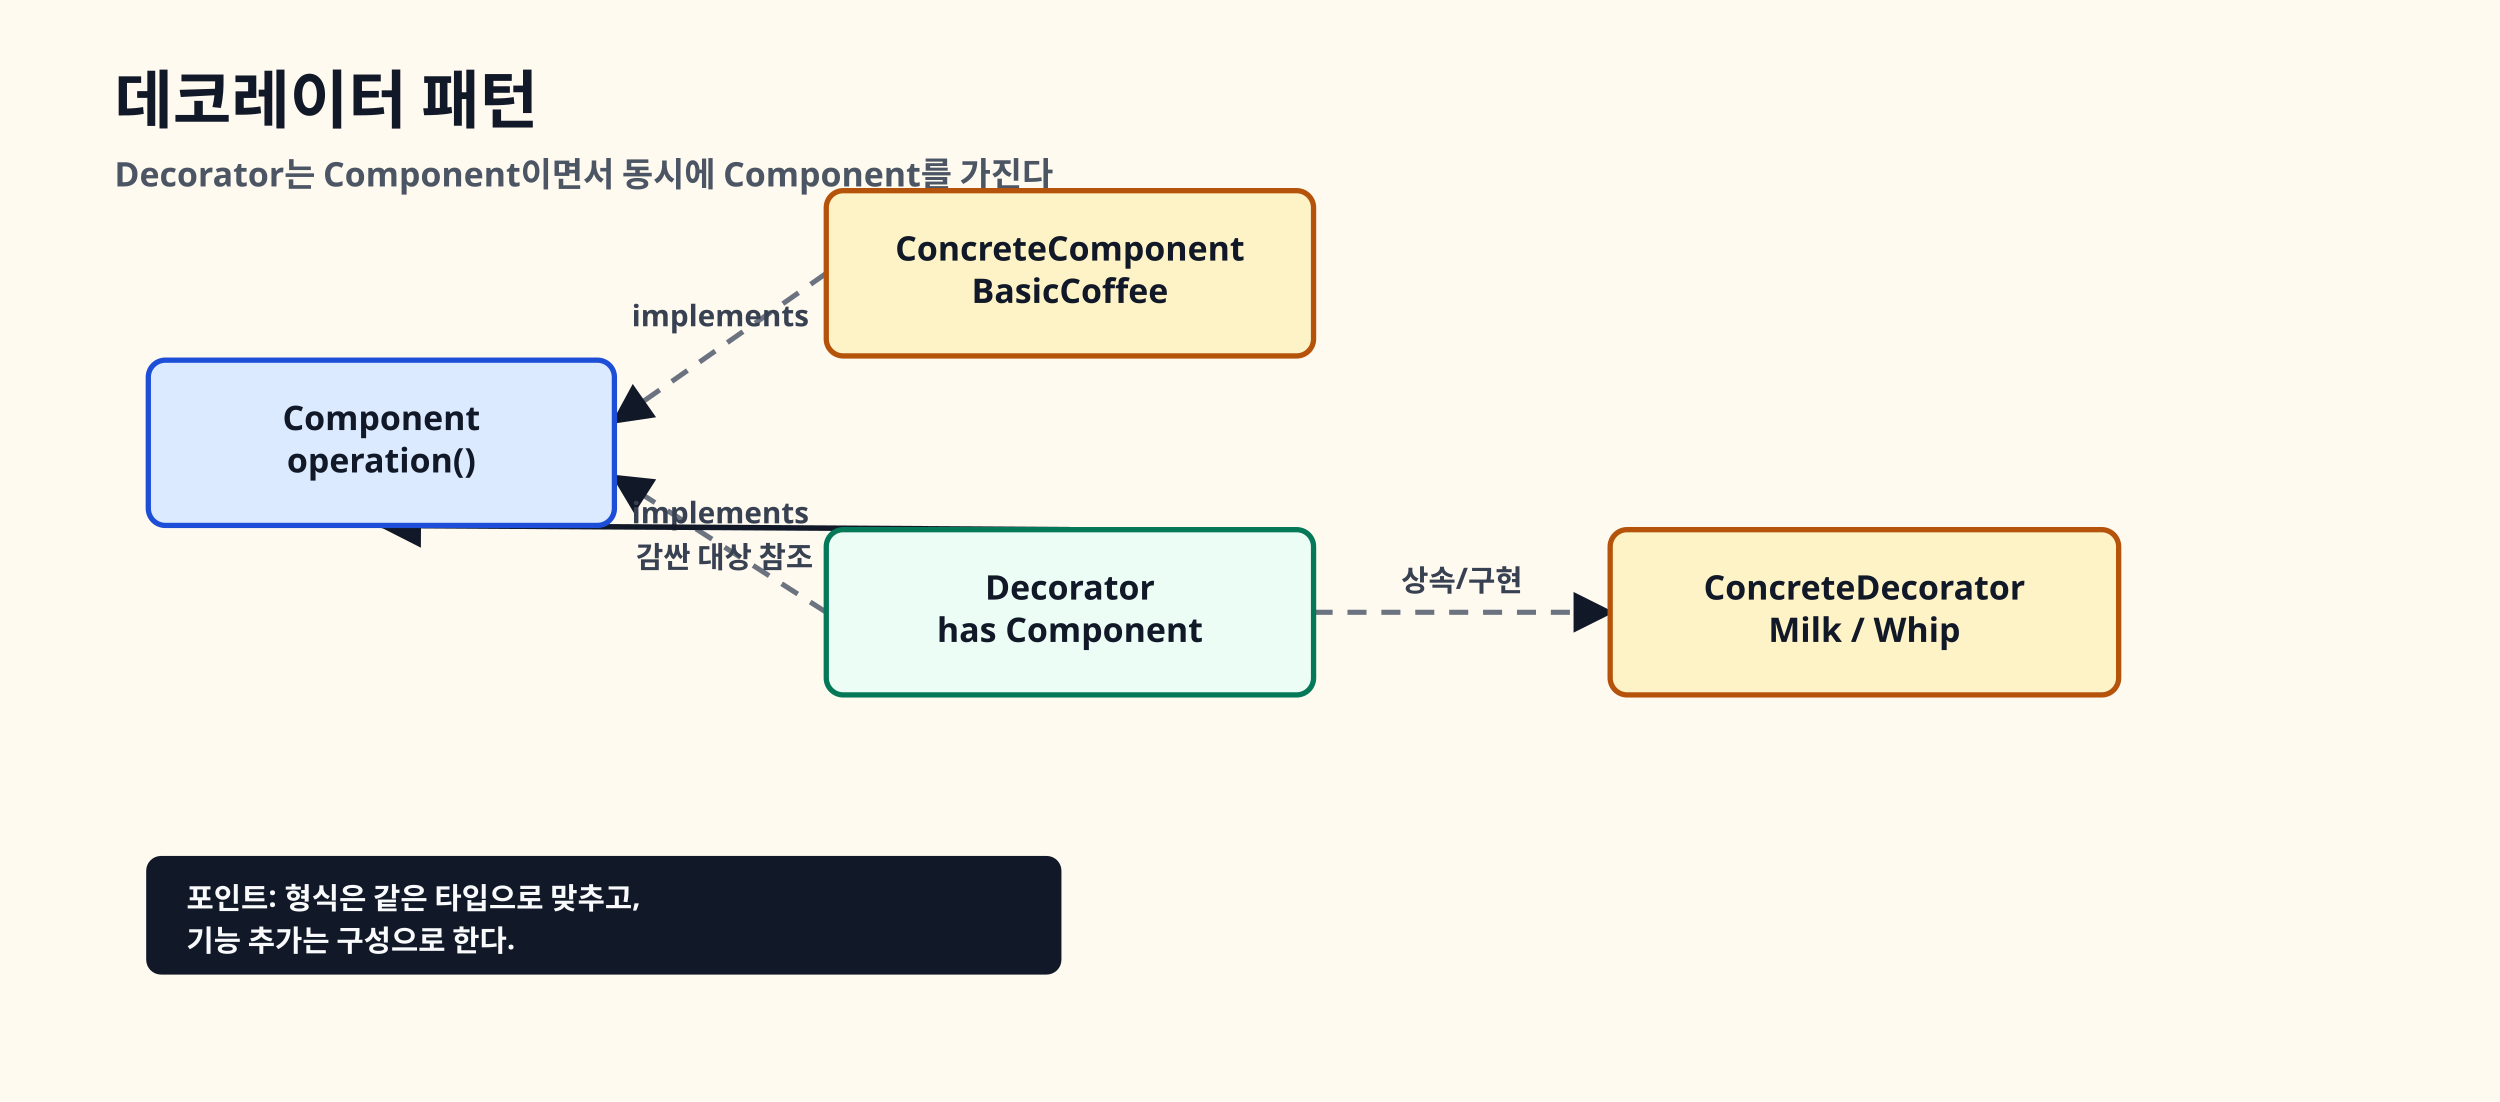
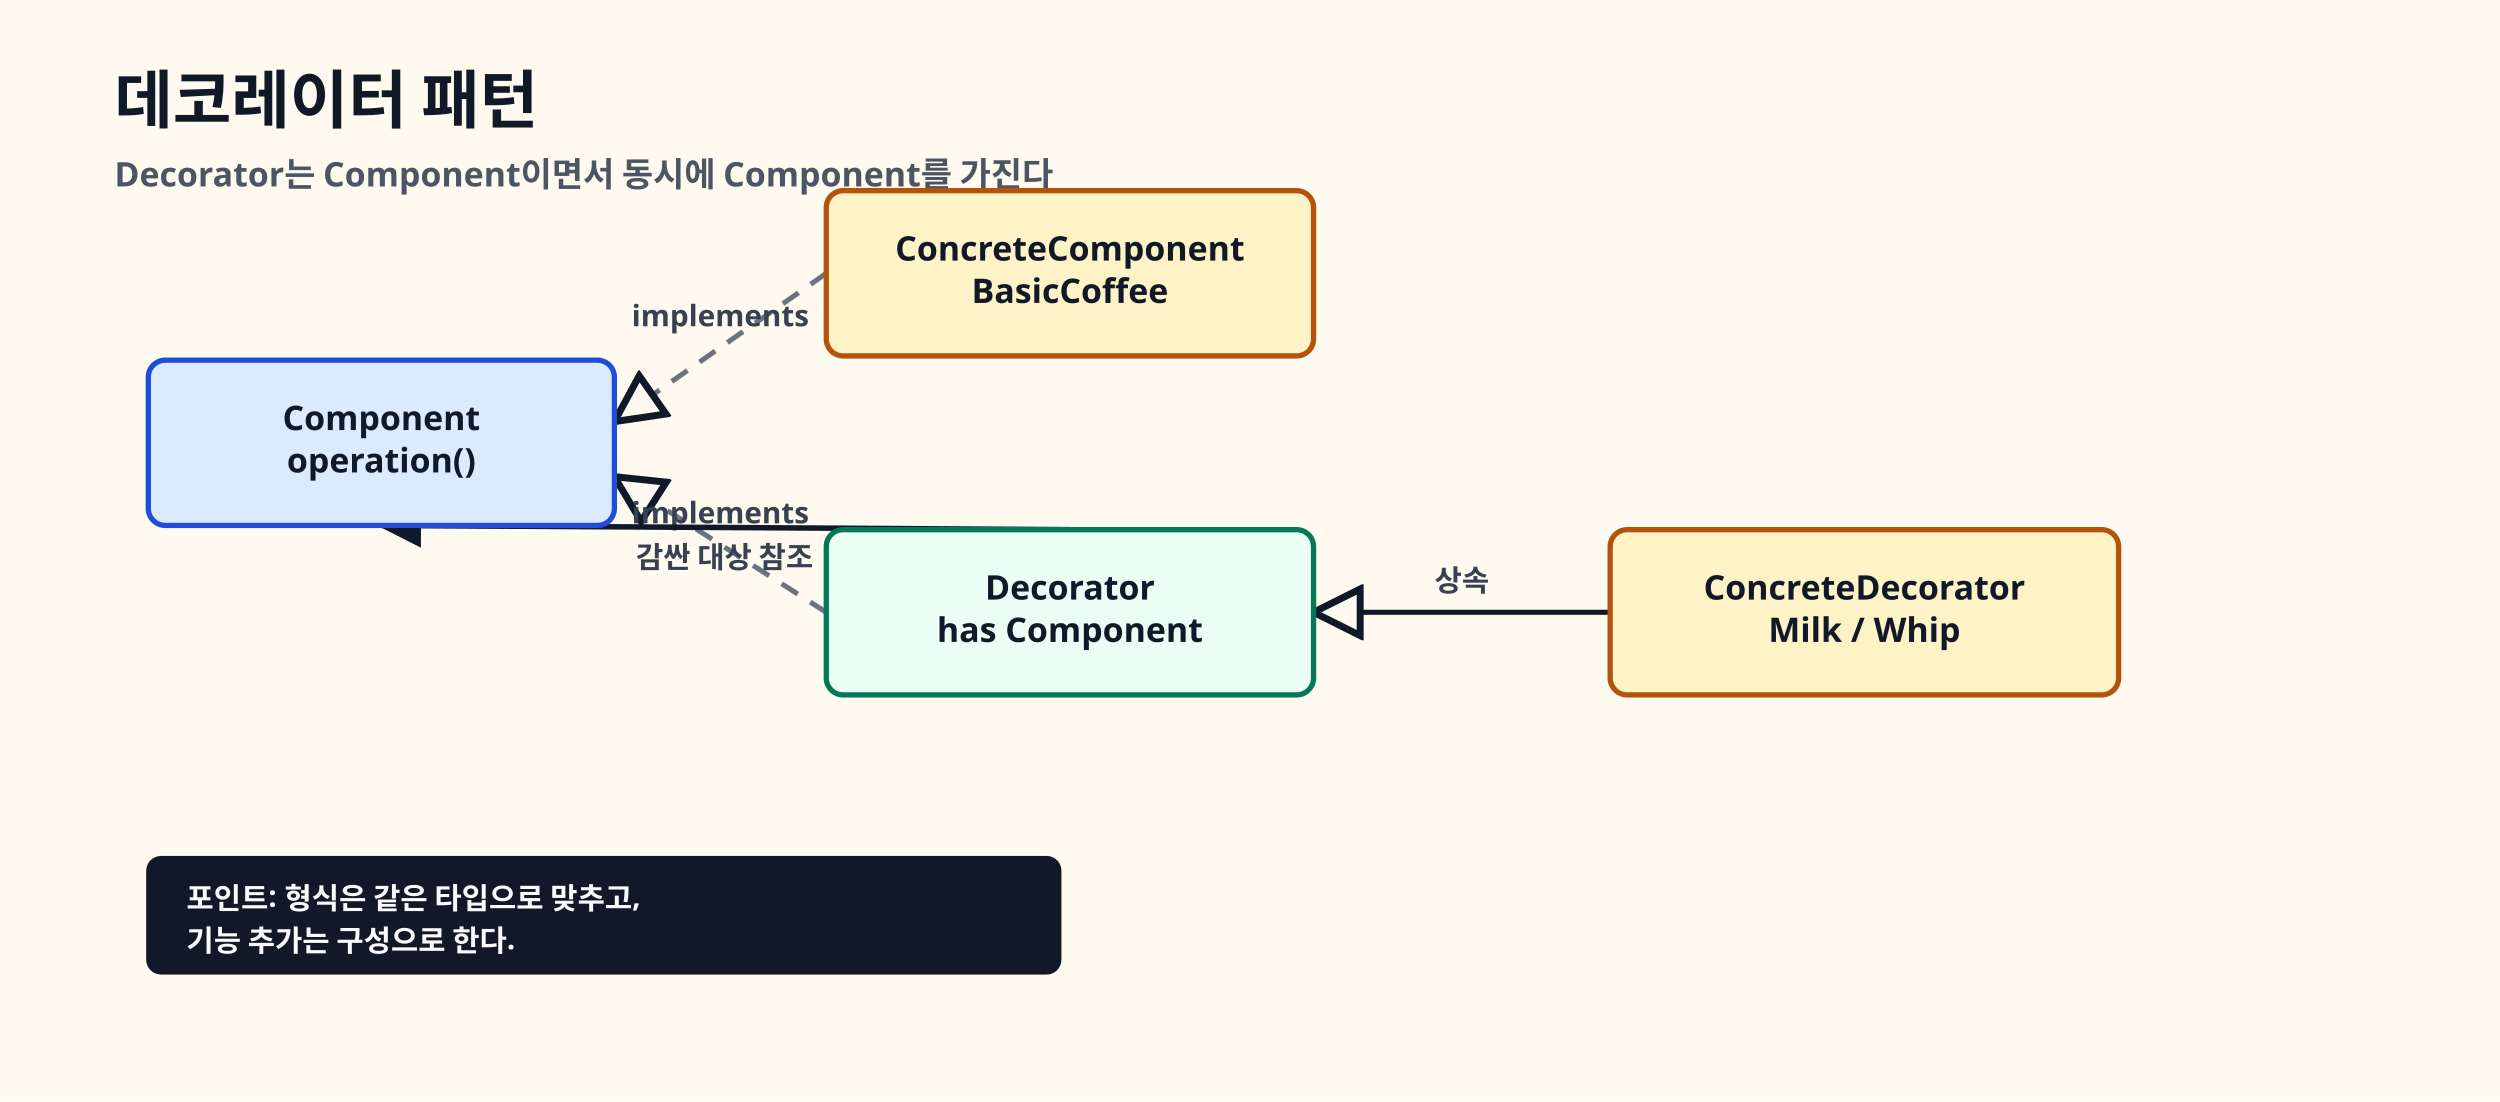
<svg xmlns="http://www.w3.org/2000/svg" width="1180" height="520" viewBox="0 0 1180 520" role="img" aria-label="데코레이터 패턴">
  <defs>
    <marker id="arrow" viewBox="0 0 10 10" refX="9" refY="5" markerWidth="8" markerHeight="8" orient="auto-start-reverse">
      <path d="M 0 0 L 10 5 L 0 10 z" fill="#111827" />
+     </marker>
+     <marker id="umlGeneralization" viewBox="0 0 12 12" refX="11" refY="6" markerWidth="11" markerHeight="11" orient="auto-start-reverse">
+       <path d="M 1 1 L 11 6 L 1 11 z" fill="#fffaf0" stroke="#111827" stroke-width="1.5" />
    </marker>
    <style>
      .title { font: 800 30px Apple SD Gothic Neo, Malgun Gothic, sans-serif; fill: #111827; }
      .subtitle { font: 600 16px Apple SD Gothic Neo, Malgun Gothic, sans-serif; fill: #4b5563; }
      .box { fill: #eef2ff; stroke: #1f2937; stroke-width: 2.5; }
      .actor { fill: #f8fafc; stroke: #111827; stroke-width: 2.5; }
      .abstract { fill: #dbeafe; stroke: #1d4ed8; stroke-width: 2.5; }
      .concrete { fill: #ecfdf5; stroke: #047857; stroke-width: 2.5; }
      .product { fill: #fef3c7; stroke: #b45309; stroke-width: 2.5; }
      .warning { fill: #fee2e2; stroke: #b91c1c; stroke-width: 2.5; }
      .boxText { font: 800 16px Apple SD Gothic Neo, Malgun Gothic, sans-serif; fill: #111827; }
      .mutedText { font: 700 15px Apple SD Gothic Neo, Malgun Gothic, sans-serif; fill: #374151; }
      .arrow { stroke: #111827; stroke-width: 2.6; fill: none; }
      .dashed { stroke: #6b7280; stroke-width: 2.4; stroke-dasharray: 9 7; fill: none; }
+       .inheritance { stroke: #111827; stroke-width: 2.4; fill: none; }
+       .realization { stroke: #6b7280; stroke-width: 2.4; stroke-dasharray: 9 7; fill: none; }
      .arrowLabel { font: 700 14px Apple SD Gothic Neo, Malgun Gothic, sans-serif; fill: #374151; }
      .noteBox { fill: #111827; stroke: #111827; stroke-width: 2; }
      .noteText { font: 700 14px Apple SD Gothic Neo, Malgun Gothic, sans-serif; fill: #f9fafb; }
    </style>
  </defs>
  <rect width="1180" height="520" fill="#fffaf0" />
  <text x="54" y="58" class="title">데코레이터 패턴</text>
  <text x="54" y="88" class="subtitle">Decorator는 Component이면서 동시에 Component를 가진다</text>
-   <line x1="390" y1="129" x2="290" y2="199" class="dashed" marker-end="url(#arrow)" />
+   <line x1="390" y1="129" x2="290" y2="199" class="realization" marker-end="url(#umlGeneralization)" />
  <text x="340" y="154" text-anchor="middle" class="arrowLabel">implements</text>
-   <line x1="390" y1="289" x2="290" y2="225" class="dashed" marker-end="url(#arrow)" />
+   <line x1="390" y1="289" x2="290" y2="225" class="realization" marker-end="url(#umlGeneralization)" />
  <text x="340" y="247" text-anchor="middle" class="arrowLabel">implements</text>
  <line x1="505" y1="250" x2="180" y2="248" class="arrow" marker-end="url(#arrow)" />
  <text x="342" y="268" text-anchor="middle" class="arrowLabel">감싼 대상 참조</text>
-   <line x1="620" y1="289" x2="760" y2="289" class="dashed" marker-end="url(#arrow)" />
-   <text x="690" y="279" text-anchor="middle" class="arrowLabel">상속/구현</text>
+   <line x1="760" y1="289" x2="620" y2="289" class="inheritance" marker-end="url(#umlGeneralization)" />
+   <text x="690" y="279" text-anchor="middle" class="arrowLabel">상속</text>
  <rect x="70" y="170" width="220" height="78" rx="8" class="abstract" />
  <text x="180" y="203" text-anchor="middle" class="boxText">Component</text>
  <text x="180" y="223" text-anchor="middle" class="boxText">operation()</text>
  <rect x="390" y="90" width="230" height="78" rx="8" class="product" />
  <text x="505" y="123" text-anchor="middle" class="boxText">ConcreteComponent</text>
  <text x="505" y="143" text-anchor="middle" class="boxText">BasicCoffee</text>
  <rect x="390" y="250" width="230" height="78" rx="8" class="concrete" />
  <text x="505" y="283" text-anchor="middle" class="boxText">Decorator</text>
  <text x="505" y="303" text-anchor="middle" class="boxText">has Component</text>
  <rect x="760" y="250" width="240" height="78" rx="8" class="product" />
  <text x="880" y="283" text-anchor="middle" class="boxText">ConcreteDecorator</text>
  <text x="880" y="303" text-anchor="middle" class="boxText">Milk / Whip</text>
  <rect x="70" y="405" width="430" height="54" rx="6" class="noteBox" />
  <text x="88" y="429" text-anchor="start" class="noteText">포인트: 형식은 같은 타입으로 맞추고,</text>
  <text x="88" y="449" text-anchor="start" class="noteText">기능 추가는 구성으로 한다.</text>
</svg>
